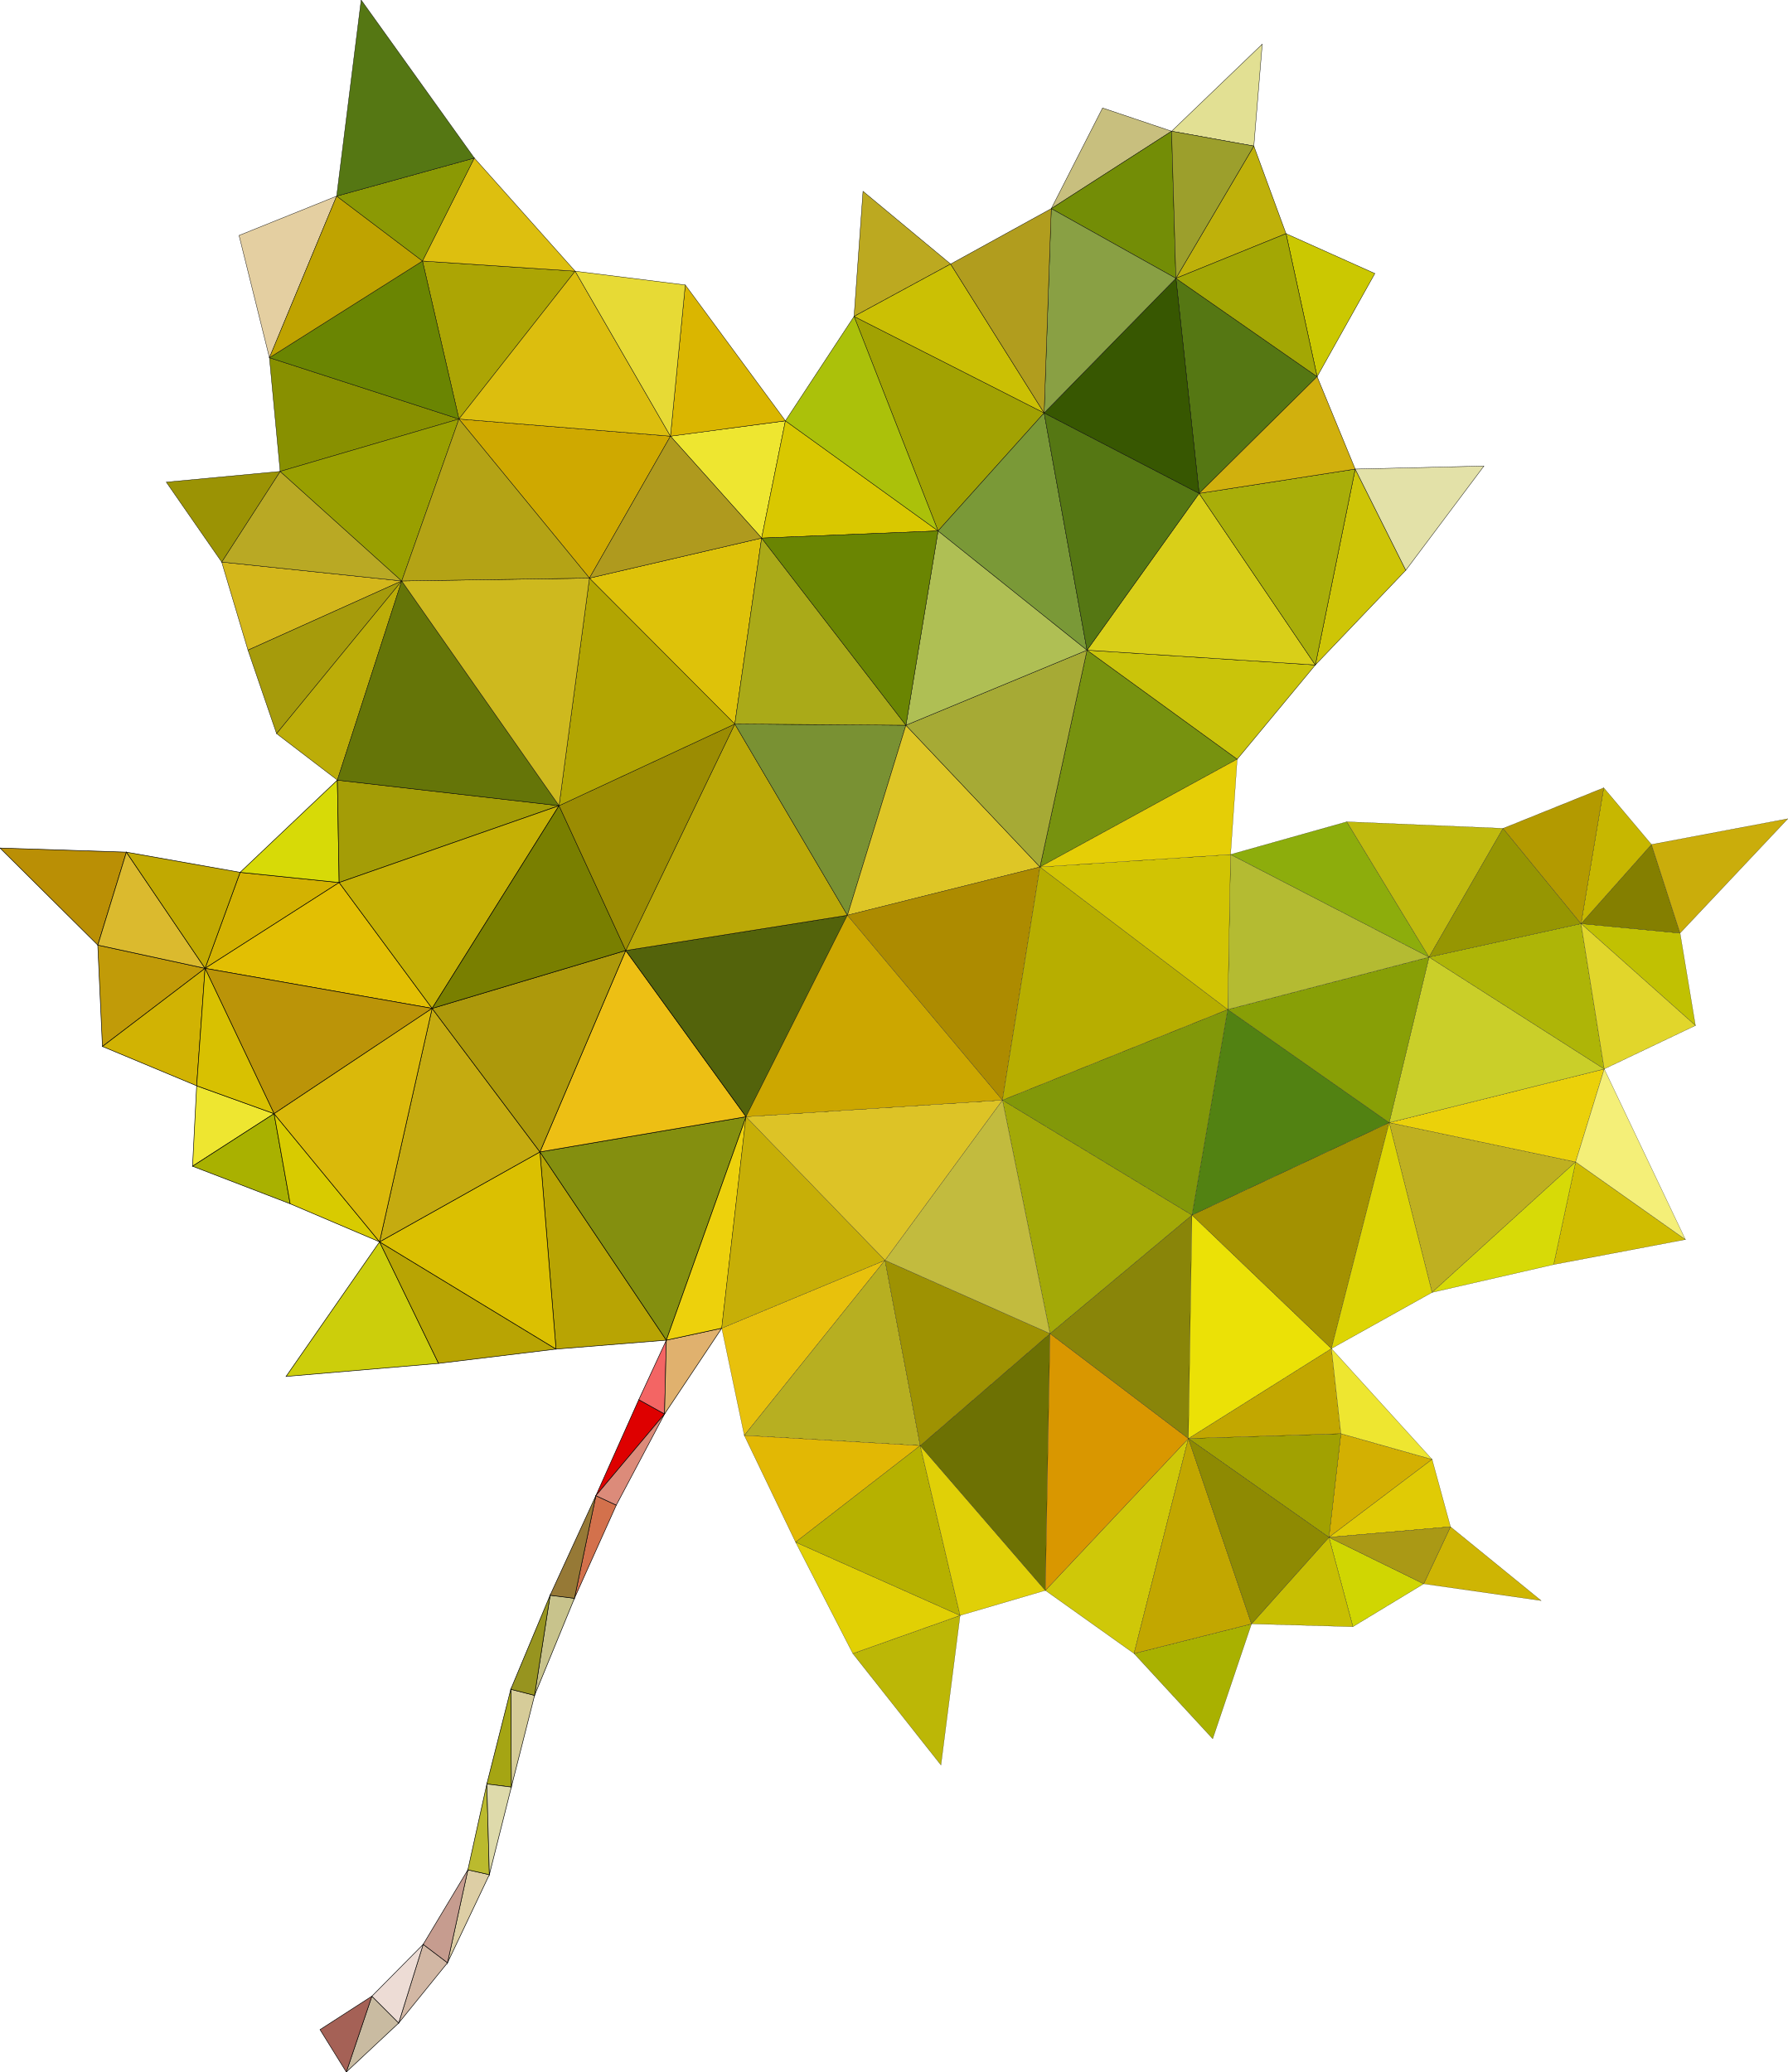
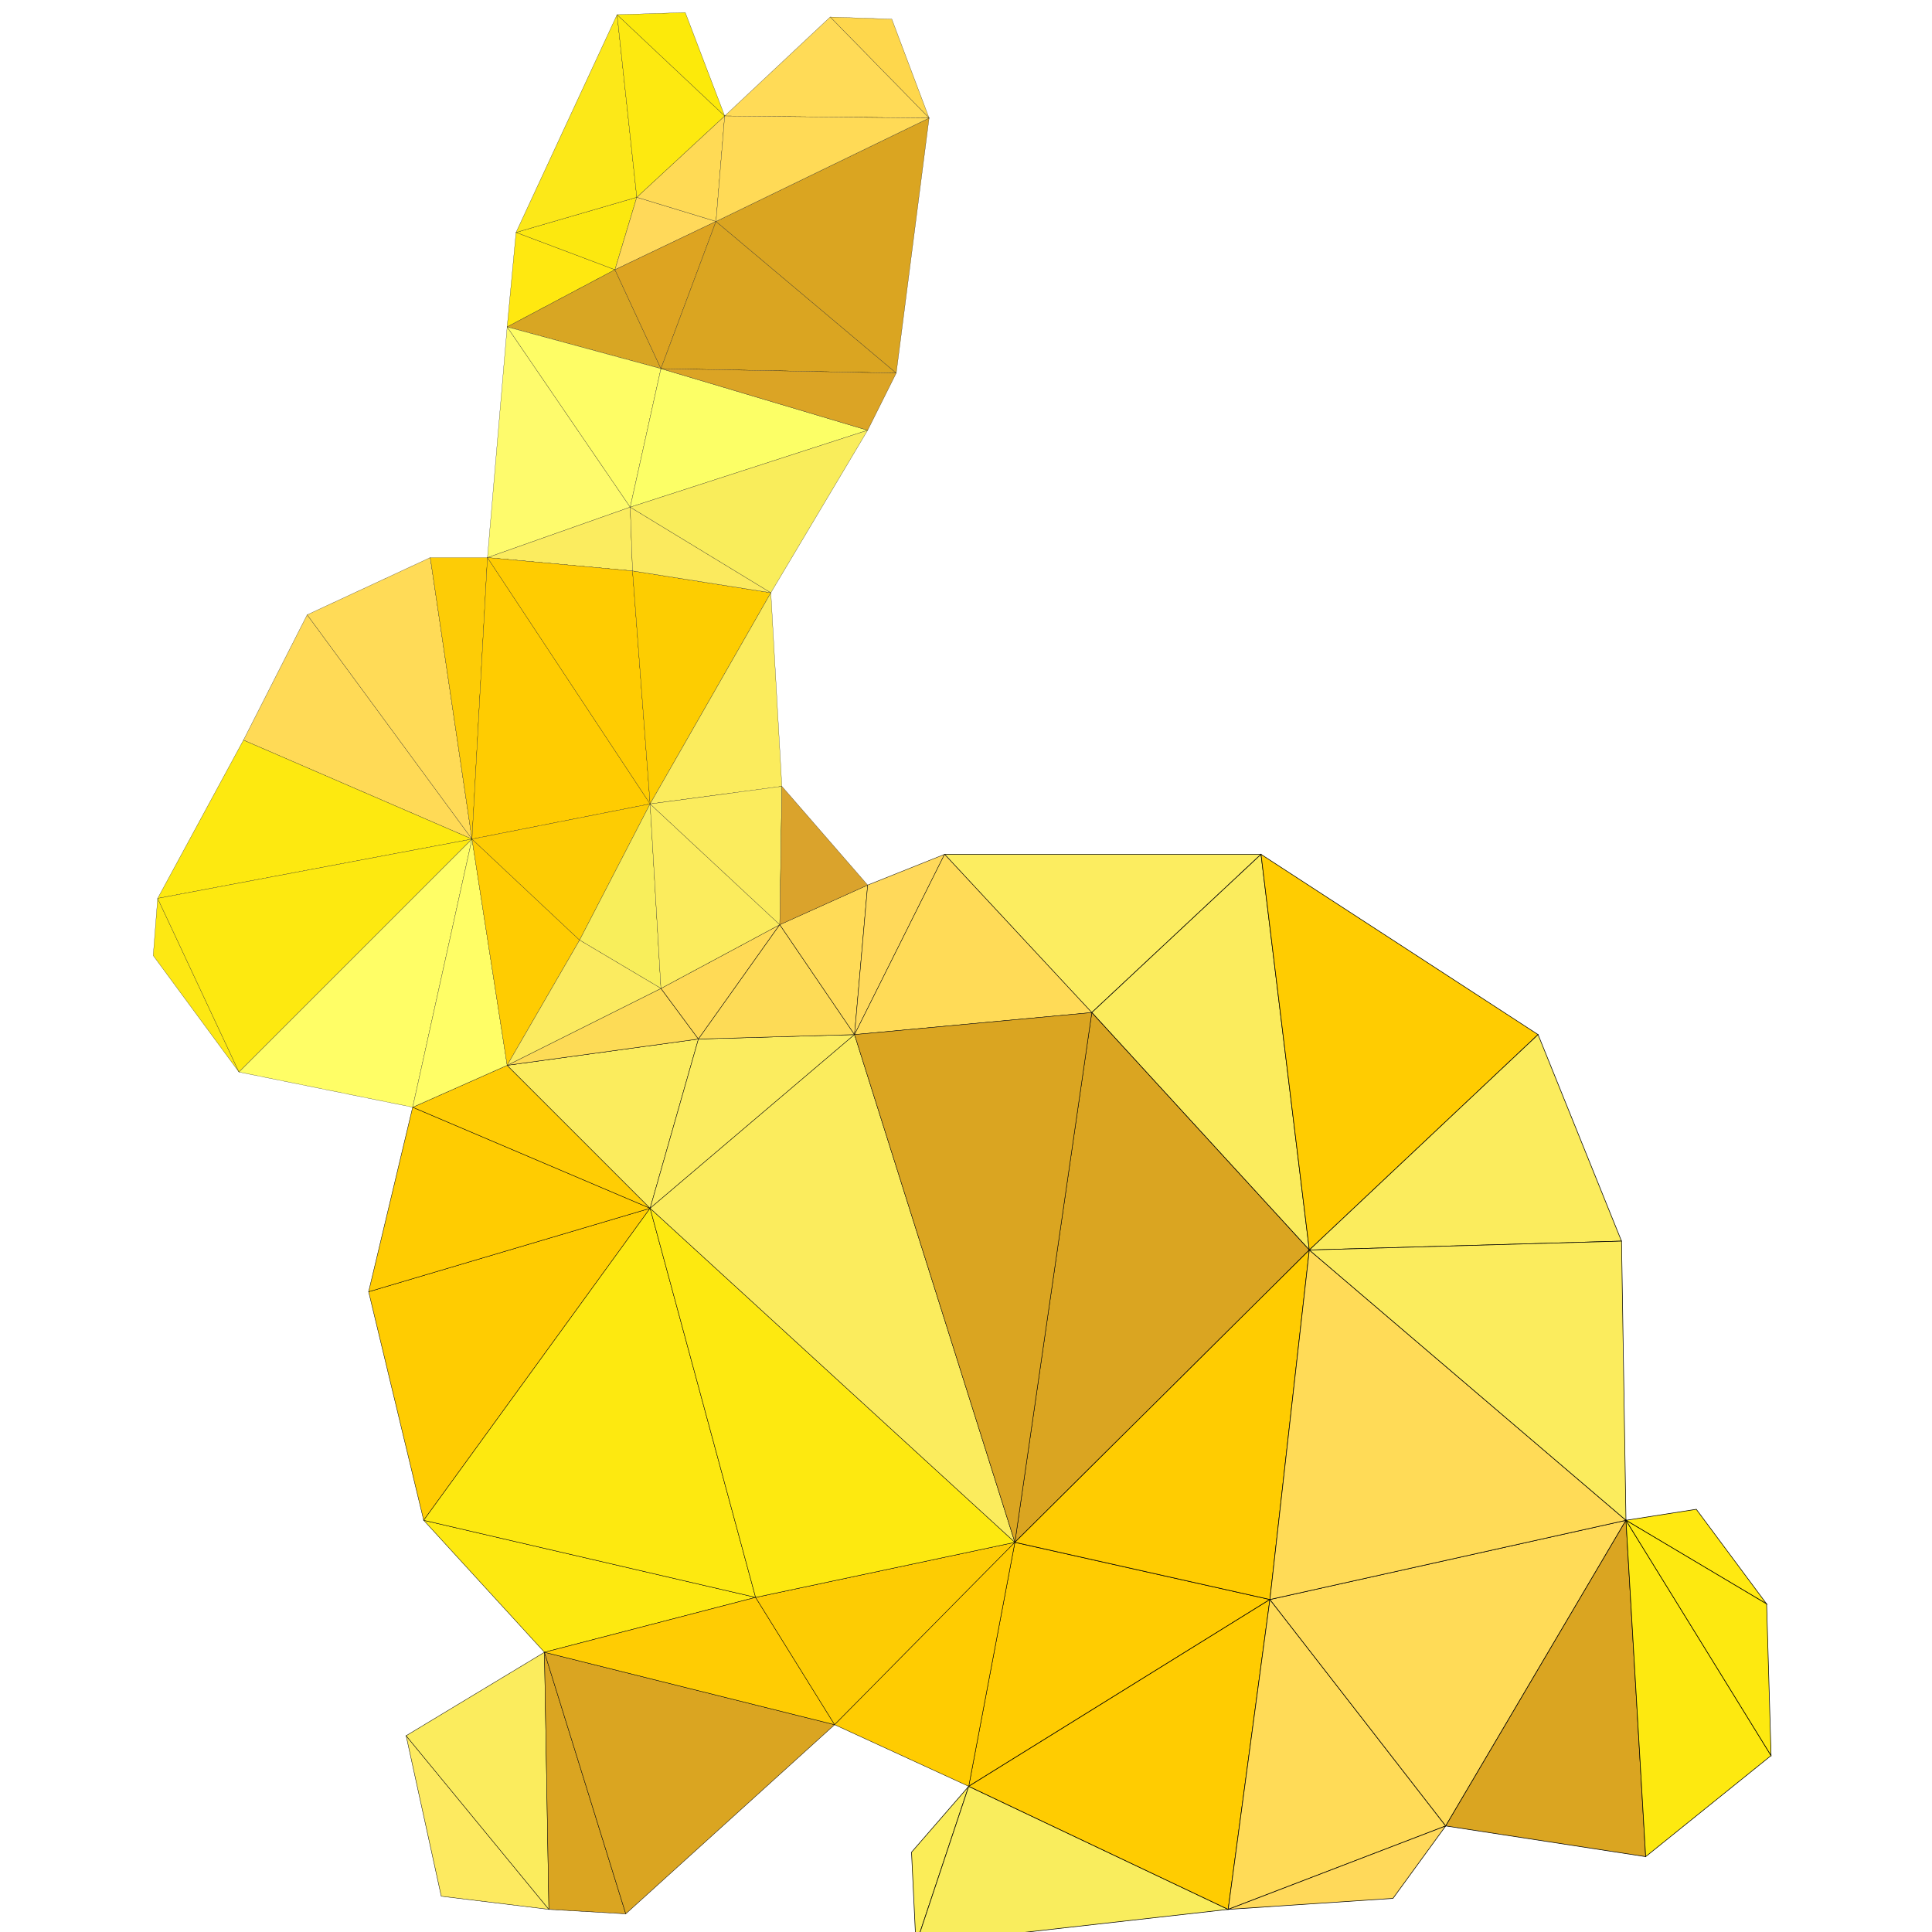
- <svg xmlns="http://www.w3.org/2000/svg" version="1.1" baseProfile="tiny" id="图层_1" x="0px" y="0px" viewBox="0 0 1000 1159.1" xml:space="preserve">
+ <svg xmlns="http://www.w3.org/2000/svg" version="1.1" baseProfile="tiny" id="图层_1" x="0px" y="0px" viewBox="0 0 1000 1000" xml:space="preserve">
  <g>
-     <polygon fill="#D6CC99" stroke="#000000" stroke-width="0.3" stroke-miterlimit="10" points="286,999.7 299,948.4 285.7,945  " />
-     <polygon fill="#C9BBA1" stroke="#000000" stroke-width="0.3" stroke-miterlimit="10" points="193.7,1159.1 223,1131.7 208,1116.7     " />
-     <polygon fill="#A56156" stroke="#000000" stroke-width="0.3" stroke-miterlimit="10" points="179,1135.4 193.7,1159.1 208,1116.7     " />
-     <polygon fill="#D2B7A4" stroke="#000000" stroke-width="0.3" stroke-miterlimit="10" points="223,1131.7 250.3,1098 236.7,1087.7     " />
-     <polygon fill="#EDDCD5" stroke="#000000" stroke-width="0.3" stroke-miterlimit="10" points="208,1116.7 223,1131.7 236.7,1087.7     " />
-     <polygon fill="#DDCEA5" stroke="#000000" stroke-width="0.3" stroke-miterlimit="10" points="250.3,1098 273.7,1048.7 261.7,1046     " />
-     <polygon fill="#A5A513" stroke="#000000" stroke-width="0.3" stroke-miterlimit="10" points="272.3,998 286,999.7 285.7,945  " />
-     <polygon fill="#C69C8F" stroke="#000000" stroke-width="0.3" stroke-miterlimit="10" points="236.7,1087.7 250.3,1098 261.7,1046     " />
-     <polygon fill="#BBBA2E" stroke="#000000" stroke-width="0.3" stroke-miterlimit="10" points="261.7,1046 273.7,1048.7 272.3,998     " />
-     <polygon fill="#DEDAAB" stroke="#000000" stroke-width="0.3" stroke-miterlimit="10" points="273.7,1048.7 286,999.7 272.3,998     " />
-     <polygon fill="#C8C38C" stroke="#000000" stroke-width="0.3" stroke-miterlimit="10" points="299,948.4 321.3,894.1 307.7,892.4     " />
-     <polygon fill="#97941F" stroke="#000000" stroke-width="0.3" stroke-miterlimit="10" points="285.7,945 299,948.4 307.7,892.4  " />
-     <polygon fill="#D3714C" stroke="#000000" stroke-width="0.3" stroke-miterlimit="10" points="321.3,894.1 344.7,842 333.3,836.7     " />
-     <polygon fill="#967936" stroke="#000000" stroke-width="0.3" stroke-miterlimit="10" points="307.7,892.4 321.3,894.1 333.3,836.7     " />
-     <polygon fill="#DE0000" stroke="#000000" stroke-width="0.3" stroke-miterlimit="10" points="333.3,836.7 371.7,791 357.3,783  " />
-     <polygon fill="#DC8B7A" stroke="#000000" stroke-width="0.3" stroke-miterlimit="10" points="344.7,842 371.7,791 333.3,836.7  " />
-     <polygon fill="#EEE630" stroke="#000000" stroke-width="0.3" stroke-miterlimit="10" points="110,607.4 107.7,652.4 153.3,623  " />
-     <polygon fill="#F36564" stroke="#000000" stroke-width="0.3" stroke-miterlimit="10" points="357.3,783 371.7,791 372.7,749.7  " />
-     <polygon fill="#CCCE0B" stroke="#000000" stroke-width="0.3" stroke-miterlimit="10" points="160,770 245.3,762.7 212.3,694.7  " />
-     <polygon fill="#B8A403" stroke="#000000" stroke-width="0.3" stroke-miterlimit="10" points="245.3,762.7 311,754.7 212.3,694.7     " />
-     <polygon fill="#E0B16E" stroke="#000000" stroke-width="0.3" stroke-miterlimit="10" points="371.7,791 403.7,743 372.7,749.7  " />
-     <polygon fill="#C19B08" stroke="#000000" stroke-width="0.3" stroke-miterlimit="10" points="54.7,528.7 57.3,585.4 114.7,541.7     " />
-     <polygon fill="#D3B201" stroke="#000000" stroke-width="0.3" stroke-miterlimit="10" points="189.7,493.7 134.3,488 114.7,541.7     " />
-     <polygon fill="#A9B100" stroke="#000000" stroke-width="0.3" stroke-miterlimit="10" points="107.7,652.4 162.3,673.4 153.3,623     " />
-     <polygon fill="#E2BF03" stroke="#000000" stroke-width="0.3" stroke-miterlimit="10" points="114.7,541.7 241.7,564.1 189.7,493.7     " />
-     <polygon fill="#D8CB00" stroke="#000000" stroke-width="0.3" stroke-miterlimit="10" points="162.3,673.4 212.3,694.7 153.3,623     " />
-     <polygon fill="#BB9408" stroke="#000000" stroke-width="0.3" stroke-miterlimit="10" points="153.3,623 241.7,564.1 114.7,541.7     " />
-     <polygon fill="#D1B303" stroke="#000000" stroke-width="0.3" stroke-miterlimit="10" points="57.3,585.4 110,607.4 114.7,541.7     " />
-     <polygon fill="#B8A403" stroke="#000000" stroke-width="0.3" stroke-miterlimit="10" points="311,754.7 372.7,749.7 302,644.4  " />
-     <polygon fill="#DBC001" stroke="#000000" stroke-width="0.3" stroke-miterlimit="10" points="212.3,694.7 311,754.7 302,644.4  " />
-     <polygon fill="#C5AB10" stroke="#000000" stroke-width="0.3" stroke-miterlimit="10" points="241.7,564.1 212.3,694.7 302,644.4     " />
-     <polygon fill="#848F0F" stroke="#000000" stroke-width="0.3" stroke-miterlimit="10" points="302,644.4 372.7,749.7 417.3,624.7     " />
-     <polygon fill="#D8C101" stroke="#000000" stroke-width="0.3" stroke-miterlimit="10" points="114.7,541.7 110,607.4 153.3,623  " />
-     <polygon fill="#EDD10C" stroke="#000000" stroke-width="0.3" stroke-miterlimit="10" points="372.7,749.7 403.7,743 417.3,624.7     " />
-     <polygon fill="#DAB90A" stroke="#000000" stroke-width="0.3" stroke-miterlimit="10" points="153.3,623 212.3,694.7 241.7,564.1     " />
-     <polygon fill="#BA8F05" stroke="#000000" stroke-width="0.3" stroke-miterlimit="10" points="0,474.4 54.7,528.7 70.7,476.7  " />
-     <polygon fill="#DBBA2E" stroke="#000000" stroke-width="0.3" stroke-miterlimit="10" points="70.7,476.7 54.7,528.7 114.7,541.7     " />
-     <polygon fill="#D7DA07" stroke="#000000" stroke-width="0.3" stroke-miterlimit="10" points="188.7,436.4 134.3,488 189.7,493.7     " />
-     <polygon fill="#C1A901" stroke="#000000" stroke-width="0.3" stroke-miterlimit="10" points="134.3,488 70.7,476.7 114.7,541.7     " />
-     <polygon fill="#EDBF14" stroke="#000000" stroke-width="0.3" stroke-miterlimit="10" points="302,644.4 417.3,624.7 350,531.7  " />
-     <polygon fill="#AD990B" stroke="#000000" stroke-width="0.3" stroke-miterlimit="10" points="241.7,564.1 302,644.4 350,531.7  " />
-     <polygon fill="#53630B" stroke="#000000" stroke-width="0.3" stroke-miterlimit="10" points="350,531.7 417.3,624.7 474,512  " />
-     <polygon fill="#A49D06" stroke="#000000" stroke-width="0.3" stroke-miterlimit="10" points="312.7,450.7 188.7,436.4 189.7,493.7     " />
-     <polygon fill="#C5B005" stroke="#000000" stroke-width="0.3" stroke-miterlimit="10" points="189.7,493.7 241.7,564.1 312.7,450.7     " />
-     <polygon fill="#797F00" stroke="#000000" stroke-width="0.3" stroke-miterlimit="10" points="312.7,450.7 241.7,564.1 350,531.7     " />
-   </g>
-   <g>
-     <polygon fill="#E2E093" stroke="#000000" stroke-width="0.2" stroke-miterlimit="10" points="706,24.7 655.3,73.4 701.3,81.7  " />
-     <polygon fill="#BFB10A" stroke="#000000" stroke-width="0.2" stroke-miterlimit="10" points="719.3,130.7 701.3,81.7 657.7,155.7     " />
-     <polygon fill="#C8BF7E" stroke="#000000" stroke-width="0.2" stroke-miterlimit="10" points="616.7,60.4 588,116.7 655.3,73.4  " />
-     <polygon fill="#77920F" stroke="#000000" stroke-width="0.2" stroke-miterlimit="10" points="581.7,485 692,424.7 608,363.7  " />
-     <polygon fill="#D4B71B" stroke="#000000" stroke-width="0.2" stroke-miterlimit="10" points="124,314.4 138.7,363.7 224.7,325  " />
-     <polygon fill="#ACA504" stroke="#000000" stroke-width="0.2" stroke-miterlimit="10" points="256.7,234.4 321.7,151.7 236.3,146     " />
-     <polygon fill="#BBA907" stroke="#000000" stroke-width="0.2" stroke-miterlimit="10" points="350,531.7 474,512 411,405  " />
-     <polygon fill="#9B8C02" stroke="#000000" stroke-width="0.2" stroke-miterlimit="10" points="411,405 312.7,450.7 350,531.7  " />
-     <polygon fill="#A69B0B" stroke="#000000" stroke-width="0.2" stroke-miterlimit="10" points="138.7,363.7 154.7,410.4 224.7,325     " />
-     <polygon fill="#BCAD08" stroke="#000000" stroke-width="0.2" stroke-miterlimit="10" points="154.7,410.4 188.7,436.4 224.7,325     " />
-     <polygon fill="#657508" stroke="#000000" stroke-width="0.2" stroke-miterlimit="10" points="224.7,325 188.7,436.4 312.7,450.7     " />
-     <polygon fill="#CAC40A" stroke="#000000" stroke-width="0.2" stroke-miterlimit="10" points="692,424.7 735.7,372 608,363.7  " />
-     <polygon fill="#799133" stroke="#000000" stroke-width="0.2" stroke-miterlimit="10" points="411,405 474,512 506.7,405.7  " />
-     <polygon fill="#738D06" stroke="#000000" stroke-width="0.2" stroke-miterlimit="10" points="655.3,73.4 588,116.7 657.7,155.7     " />
-     <polygon fill="#889000" stroke="#000000" stroke-width="0.2" stroke-miterlimit="10" points="150.7,200.1 156.7,263.7 256.7,234.4     " />
-     <polygon fill="#DEC626" stroke="#000000" stroke-width="0.2" stroke-miterlimit="10" points="474,512 581.7,485 506.7,405.7  " />
-     <polygon fill="#B2A502" stroke="#000000" stroke-width="0.2" stroke-miterlimit="10" points="329.7,323.4 312.7,450.7 411,405  " />
-     <polygon fill="#CEB91E" stroke="#000000" stroke-width="0.2" stroke-miterlimit="10" points="224.7,325 312.7,450.7 329.7,323.4     " />
-     <polygon fill="#DEC209" stroke="#000000" stroke-width="0.2" stroke-miterlimit="10" points="411,405 426,301 329.7,323.4  " />
-     <polygon fill="#B9A924" stroke="#000000" stroke-width="0.2" stroke-miterlimit="10" points="156.7,263.7 124,314.4 224.7,325  " />
-     <polygon fill="#9B9304" stroke="#000000" stroke-width="0.2" stroke-miterlimit="10" points="93,269.7 124,314.4 156.7,263.7  " />
-     <polygon fill="#A6AA35" stroke="#000000" stroke-width="0.2" stroke-miterlimit="10" points="581.7,485 608,363.7 506.7,405.7  " />
-     <polygon fill="#999F00" stroke="#000000" stroke-width="0.2" stroke-miterlimit="10" points="256.7,234.4 156.7,263.7 224.7,325     " />
-     <polygon fill="#CFA900" stroke="#000000" stroke-width="0.2" stroke-miterlimit="10" points="375,244 256.7,234.4 329.7,323.4  " />
-     <polygon fill="#BCA920" stroke="#000000" stroke-width="0.2" stroke-miterlimit="10" points="482.7,107 477.7,177 531.7,147.7  " />
-     <polygon fill="#AAAA18" stroke="#000000" stroke-width="0.2" stroke-miterlimit="10" points="506.7,405.7 426,301 411,405  " />
-     <polygon fill="#EEE630" stroke="#000000" stroke-width="0.2" stroke-miterlimit="10" points="426,301 439.3,235.4 375,244  " />
-     <polygon fill="#D9C800" stroke="#000000" stroke-width="0.2" stroke-miterlimit="10" points="524.7,297 439.3,235.4 426,301  " />
-     <polygon fill="#B4A315" stroke="#000000" stroke-width="0.2" stroke-miterlimit="10" points="256.7,234.4 224.7,325 329.7,323.4     " />
-     <polygon fill="#6A8502" stroke="#000000" stroke-width="0.2" stroke-miterlimit="10" points="236.3,146 150.7,200.1 256.7,234.4     " />
-     <polygon fill="#9C9F2C" stroke="#000000" stroke-width="0.2" stroke-miterlimit="10" points="701.3,81.7 655.3,73.4 657.7,155.7     " />
-     <polygon fill="#AFBF54" stroke="#000000" stroke-width="0.2" stroke-miterlimit="10" points="608,363.7 524.7,297 506.7,405.7  " />
-     <polygon fill="#6A8502" stroke="#000000" stroke-width="0.2" stroke-miterlimit="10" points="524.7,297 426,301 506.7,405.7  " />
-     <polygon fill="#AF9A1E" stroke="#000000" stroke-width="0.2" stroke-miterlimit="10" points="426,301 375,244 329.7,323.4  " />
-     <polygon fill="#557713" stroke="#000000" stroke-width="0.2" stroke-miterlimit="10" points="670.7,276 736.7,210.7 657.7,155.7     " />
-     <polygon fill="#DDBF0F" stroke="#000000" stroke-width="0.2" stroke-miterlimit="10" points="321.7,151.7 265.3,88.4 236.3,146     " />
-     <polygon fill="#D9CF18" stroke="#000000" stroke-width="0.2" stroke-miterlimit="10" points="608,363.7 735.7,372 670.7,276  " />
-     <polygon fill="#DCBE0E" stroke="#000000" stroke-width="0.2" stroke-miterlimit="10" points="375,244 321.7,151.7 256.7,234.4  " />
-     <polygon fill="#E4CFA1" stroke="#000000" stroke-width="0.2" stroke-miterlimit="10" points="133.7,131.7 150.7,200.1 188.3,109.7     " />
-     <polygon fill="#BFA300" stroke="#000000" stroke-width="0.2" stroke-miterlimit="10" points="188.3,109.7 150.7,200.1 236.3,146     " />
-     <polygon fill="#8B9904" stroke="#000000" stroke-width="0.2" stroke-miterlimit="10" points="265.3,88.4 188.3,109.7 236.3,146     " />
-     <polygon fill="#A2A202" stroke="#000000" stroke-width="0.2" stroke-miterlimit="10" points="584,231 477.7,177 524.7,297  " />
-     <polygon fill="#7A9937" stroke="#000000" stroke-width="0.2" stroke-miterlimit="10" points="584,231 524.7,297 608,363.7  " />
-     <polygon fill="#557713" stroke="#000000" stroke-width="0.2" stroke-miterlimit="10" points="670.7,276 584,231 608,363.7  " />
-     <polygon fill="#ABC10A" stroke="#000000" stroke-width="0.2" stroke-miterlimit="10" points="477.7,177 439.3,235.4 524.7,297  " />
-     <polygon fill="#DAB600" stroke="#000000" stroke-width="0.2" stroke-miterlimit="10" points="439.3,235.4 383.3,159.4 375,244  " />
-     <polygon fill="#E7DA35" stroke="#000000" stroke-width="0.2" stroke-miterlimit="10" points="383.3,159.4 321.7,151.7 375,244  " />
-     <polygon fill="#375701" stroke="#000000" stroke-width="0.2" stroke-miterlimit="10" points="657.7,155.7 584,231 670.7,276  " />
-     <polygon fill="#CEC506" stroke="#000000" stroke-width="0.2" stroke-miterlimit="10" points="786.3,319 758,262.4 735.7,372  " />
-     <polygon fill="#A9AE09" stroke="#000000" stroke-width="0.2" stroke-miterlimit="10" points="735.7,372 758,262.4 670.7,276  " />
-     <polygon fill="#E3E1A8" stroke="#000000" stroke-width="0.2" stroke-miterlimit="10" points="830,260.7 758,262.4 786.3,319  " />
-     <polygon fill="#D1B00D" stroke="#000000" stroke-width="0.2" stroke-miterlimit="10" points="758,262.4 736.7,210.7 670.7,276  " />
-     <polygon fill="#CBC004" stroke="#000000" stroke-width="0.2" stroke-miterlimit="10" points="531.7,147.7 477.7,177 584,231  " />
-     <polygon fill="#CBC801" stroke="#000000" stroke-width="0.2" stroke-miterlimit="10" points="769,153 719.3,130.7 736.7,210.7  " />
-     <polygon fill="#A3A704" stroke="#000000" stroke-width="0.2" stroke-miterlimit="10" points="736.7,210.7 719.3,130.7 657.7,155.7     " />
-     <polygon fill="#557713" stroke="#000000" stroke-width="0.2" stroke-miterlimit="10" points="202,0 188.3,109.7 265.3,88.4  " />
-     <polygon fill="#89A044" stroke="#000000" stroke-width="0.2" stroke-miterlimit="10" points="657.7,155.7 588,116.7 584,231  " />
-     <polygon fill="#B19D1E" stroke="#000000" stroke-width="0.2" stroke-miterlimit="10" points="588,116.7 531.7,147.7 584,231  " />
-   </g>
-   <g>
-     <polygon fill="#A9B100" stroke="#000000" stroke-width="0.1" stroke-miterlimit="10" points="678.3,972.7 700,908.4 634.3,925  " />
-     <polygon fill="#BCB706" stroke="#000000" stroke-width="0.1" stroke-miterlimit="10" points="526.3,987.4 537,903.7 477,925  " />
-     <polygon fill="#E1D004" stroke="#000000" stroke-width="0.1" stroke-miterlimit="10" points="477,925 537,903.7 445,862.7  " />
-     <polygon fill="#E8C10C" stroke="#000000" stroke-width="0.1" stroke-miterlimit="10" points="403.7,743 416.3,803 495,705  " />
-     <polygon fill="#B7AF21" stroke="#000000" stroke-width="0.1" stroke-miterlimit="10" points="495,705 416.3,803 514.7,808.7  " />
-     <polygon fill="#D0D602" stroke="#000000" stroke-width="0.1" stroke-miterlimit="10" points="756.7,910 796.3,886 743.3,860  " />
-     <polygon fill="#E2B804" stroke="#000000" stroke-width="0.1" stroke-miterlimit="10" points="416.3,803 445,862.7 514.7,808.7  " />
-     <polygon fill="#B6B100" stroke="#000000" stroke-width="0.1" stroke-miterlimit="10" points="445,862.7 537,903.7 514.7,808.7  " />
-     <polygon fill="#E0D007" stroke="#000000" stroke-width="0.1" stroke-miterlimit="10" points="537,903.7 584.7,889.7 514.7,808.7     " />
-     <polygon fill="#D3B002" stroke="#000000" stroke-width="0.1" stroke-miterlimit="10" points="743.3,860 801,816.4 750,802  " />
-     <polygon fill="#C8BF02" stroke="#000000" stroke-width="0.1" stroke-miterlimit="10" points="700,908.4 756.7,910 743.3,860  " />
-     <polygon fill="#E0CB05" stroke="#000000" stroke-width="0.1" stroke-miterlimit="10" points="811.3,854.1 801,816.4 743.3,860  " />
-     <polygon fill="#CEB503" stroke="#000000" stroke-width="0.1" stroke-miterlimit="10" points="862,895.4 811.3,854.1 796.3,886  " />
-     <polygon fill="#AA9915" stroke="#000000" stroke-width="0.1" stroke-miterlimit="10" points="796.3,886 811.3,854.1 743.3,860  " />
-     <polygon fill="#CFC808" stroke="#000000" stroke-width="0.1" stroke-miterlimit="10" points="584.7,889.7 634.3,925 664.7,804.7     " />
-     <polygon fill="#C2A700" stroke="#000000" stroke-width="0.1" stroke-miterlimit="10" points="634.3,925 700,908.4 664.7,804.7  " />
-     <polygon fill="#A1A101" stroke="#000000" stroke-width="0.1" stroke-miterlimit="10" points="750,802 664.7,804.7 743.3,860  " />
-     <polygon fill="#8E8A02" stroke="#000000" stroke-width="0.1" stroke-miterlimit="10" points="664.7,804.7 700,908.4 743.3,860  " />
-     <polygon fill="#C2A700" stroke="#000000" stroke-width="0.1" stroke-miterlimit="10" points="750,802 744.7,754.4 664.7,804.7  " />
-     <polygon fill="#6D7103" stroke="#000000" stroke-width="0.1" stroke-miterlimit="10" points="514.7,808.7 584.7,889.7 587.3,746     " />
-     <polygon fill="#D99700" stroke="#000000" stroke-width="0.1" stroke-miterlimit="10" points="587.3,746 584.7,889.7 664.7,804.7     " />
-     <polygon fill="#D0BD00" stroke="#000000" stroke-width="0.1" stroke-miterlimit="10" points="869,707.4 942.7,693.4 881.3,650  " />
-     <polygon fill="#EEE630" stroke="#000000" stroke-width="0.1" stroke-miterlimit="10" points="801,816.4 744.7,754.4 750,802  " />
-     <polygon fill="#9E9202" stroke="#000000" stroke-width="0.1" stroke-miterlimit="10" points="514.7,808.7 587.3,746 495,705  " />
-     <polygon fill="#BFB021" stroke="#000000" stroke-width="0.1" stroke-miterlimit="10" points="777,628 801,723 881.3,650  " />
-     <polygon fill="#C7AF07" stroke="#000000" stroke-width="0.1" stroke-miterlimit="10" points="417.3,624.7 403.7,743 495,705  " />
-     <polygon fill="#898509" stroke="#000000" stroke-width="0.1" stroke-miterlimit="10" points="664.7,804.7 666.7,679.7 587.3,746     " />
-     <polygon fill="#EBE106" stroke="#000000" stroke-width="0.1" stroke-miterlimit="10" points="664.7,804.7 744.7,754.4 666.7,679.7     " />
-     <polygon fill="#D7DA07" stroke="#000000" stroke-width="0.1" stroke-miterlimit="10" points="801,723 869,707.4 881.3,650  " />
-     <polygon fill="#A3A907" stroke="#000000" stroke-width="0.1" stroke-miterlimit="10" points="587.3,746 666.7,679.7 560.7,615.4     " />
-     <polygon fill="#C2BB3E" stroke="#000000" stroke-width="0.1" stroke-miterlimit="10" points="495,705 587.3,746 560.7,615.4  " />
-     <polygon fill="#DDC326" stroke="#000000" stroke-width="0.1" stroke-miterlimit="10" points="417.3,624.7 495,705 560.7,615.4  " />
-     <polygon fill="#EBD10A" stroke="#000000" stroke-width="0.1" stroke-miterlimit="10" points="881.3,650 897.3,598 777,628  " />
-     <polygon fill="#A39101" stroke="#000000" stroke-width="0.1" stroke-miterlimit="10" points="666.7,679.7 744.7,754.4 777,628  " />
-     <polygon fill="#DDD504" stroke="#000000" stroke-width="0.1" stroke-miterlimit="10" points="744.7,754.4 801,723 777,628  " />
-     <polygon fill="#528212" stroke="#000000" stroke-width="0.1" stroke-miterlimit="10" points="666.7,679.7 777,628 686.7,564.7  " />
-     <polygon fill="#829809" stroke="#000000" stroke-width="0.1" stroke-miterlimit="10" points="560.7,615.4 666.7,679.7 686.7,564.7     " />
-     <polygon fill="#CCA700" stroke="#000000" stroke-width="0.1" stroke-miterlimit="10" points="474,512 417.3,624.7 560.7,615.4  " />
-     <polygon fill="#F4EF78" stroke="#000000" stroke-width="0.1" stroke-miterlimit="10" points="942.7,693.4 897.3,598 881.3,650  " />
-     <polygon fill="#C1C102" stroke="#000000" stroke-width="0.1" stroke-miterlimit="10" points="948.3,573.7 939.7,522 884.3,516.7     " />
-     <polygon fill="#CACF29" stroke="#000000" stroke-width="0.1" stroke-miterlimit="10" points="777,628 897.3,598 799.3,535.4  " />
-     <polygon fill="#AD8B00" stroke="#000000" stroke-width="0.1" stroke-miterlimit="10" points="560.7,615.4 581.7,485 474,512  " />
-     <polygon fill="#B7AE00" stroke="#000000" stroke-width="0.1" stroke-miterlimit="10" points="686.7,564.7 581.7,485 560.7,615.4     " />
-     <polygon fill="#889F06" stroke="#000000" stroke-width="0.1" stroke-miterlimit="10" points="777,628 799.3,535.4 686.7,564.7  " />
-     <polygon fill="#B4BB32" stroke="#000000" stroke-width="0.1" stroke-miterlimit="10" points="799.3,535.4 688.3,478 686.7,564.7     " />
-     <polygon fill="#D1C403" stroke="#000000" stroke-width="0.1" stroke-miterlimit="10" points="686.7,564.7 688.3,478 581.7,485  " />
-     <polygon fill="#AEB507" stroke="#000000" stroke-width="0.1" stroke-miterlimit="10" points="799.3,535.4 897.3,598 884.3,516.7     " />
-     <polygon fill="#E1D62B" stroke="#000000" stroke-width="0.1" stroke-miterlimit="10" points="884.3,516.7 897.3,598 948.3,573.7     " />
-     <polygon fill="#847F00" stroke="#000000" stroke-width="0.1" stroke-miterlimit="10" points="939.7,522 923.7,472.4 884.3,516.7     " />
-     <polygon fill="#8DAD0C" stroke="#000000" stroke-width="0.1" stroke-miterlimit="10" points="753.3,459.7 688.3,478 799.3,535.4     " />
-     <polygon fill="#E5CE06" stroke="#000000" stroke-width="0.1" stroke-miterlimit="10" points="688.3,478 692,424.7 581.7,485  " />
-     <polygon fill="#C0BA0E" stroke="#000000" stroke-width="0.1" stroke-miterlimit="10" points="840.7,463.4 753.3,459.7 799.3,535.4     " />
-     <polygon fill="#C7B700" stroke="#000000" stroke-width="0.1" stroke-miterlimit="10" points="923.7,472.4 897,440.7 884.3,516.7     " />
-     <polygon fill="#969602" stroke="#000000" stroke-width="0.1" stroke-miterlimit="10" points="884.3,516.7 840.7,463.4 799.3,535.4     " />
-     <polygon fill="#B39A00" stroke="#000000" stroke-width="0.1" stroke-miterlimit="10" points="897,440.7 840.7,463.4 884.3,516.7     " />
-     <polygon fill="#CAAD0B" stroke="#000000" stroke-width="0.1" stroke-miterlimit="10" points="1000,458 923.7,472.4 939.7,522  " />
+     <g>
+       <polygon fill="#FBED58" stroke="#000000" stroke-width="0.3" stroke-miterlimit="10" points="471.8,958.7 474.1,1006.5     501.4,924.6   " />
+       <polygon fill="#F9ED5D" stroke="#000000" stroke-width="0.3" stroke-miterlimit="10" points="501.4,924.6 474.1,1006.5     635.7,988.3   " />
+       <polygon fill="#FCED60" stroke="#000000" stroke-width="0.3" stroke-miterlimit="10" points="488.9,442.2 565.1,524.1     652.7,442.2   " />
+       <polygon fill="#FFCC01" stroke="#000000" stroke-width="0.3" stroke-miterlimit="10" points="525.3,798.3 501.4,924.6     657.3,827.9   " />
+       <polygon fill="#FFCC01" stroke="#000000" stroke-width="0.3" stroke-miterlimit="10" points="501.4,924.6 635.7,988.3     657.3,827.9   " />
+       <polygon fill="#FBEC5D" stroke="#000000" stroke-width="0.3" stroke-miterlimit="10" points="652.7,442.2 565.1,524.1 677.7,647       " />
+       <polygon fill="#DAA521" stroke="#000000" stroke-width="0.3" stroke-miterlimit="10" points="565.1,524.1 525.3,798.3 677.7,647       " />
+       <polygon fill="#FFCC01" stroke="#000000" stroke-width="0.3" stroke-miterlimit="10" points="525.3,798.3 657.3,827.9 677.7,647       " />
+       <polygon fill="#FFDB57" stroke="#000000" stroke-width="0.3" stroke-miterlimit="10" points="657.3,827.9 635.7,988.3     748.3,945.1   " />
+       <polygon fill="#FFD95A" stroke="#000000" stroke-width="0.3" stroke-miterlimit="10" points="635.7,988.3 721,982.6 748.3,945.1       " />
+       <polygon fill="#FFCC01" stroke="#000000" stroke-width="0.3" stroke-miterlimit="10" points="652.7,442.2 677.7,647 796.1,535.5       " />
+       <polygon fill="#FBEC5D" stroke="#000000" stroke-width="0.3" stroke-miterlimit="10" points="796.1,535.5 677.7,647 839.3,642.4       " />
+       <polygon fill="#FFDB57" stroke="#000000" stroke-width="0.3" stroke-miterlimit="10" points="657.3,827.9 748.3,945.1     841.6,786.9   " />
+       <polygon fill="#FFDB57" stroke="#000000" stroke-width="0.3" stroke-miterlimit="10" points="677.7,647 657.3,827.9 841.6,786.9       " />
+       <polygon fill="#FBEC5D" stroke="#000000" stroke-width="0.3" stroke-miterlimit="10" points="839.3,642.4 677.7,647 841.6,786.9       " />
+       <polygon fill="#DAA521" stroke="#000000" stroke-width="0.3" stroke-miterlimit="10" points="841.6,786.9 748.3,945.1 851.8,961       " />
+       <polygon fill="#FFE911" stroke="#000000" stroke-width="0.3" stroke-miterlimit="10" points="878,781.2 841.6,786.9 914.4,830.2       " />
+       <polygon fill="#FDE910" stroke="#000000" stroke-width="0.3" stroke-miterlimit="10" points="841.6,786.9 851.8,961 916.7,908.7       " />
+       <polygon fill="#FDE910" stroke="#000000" stroke-width="0.3" stroke-miterlimit="10" points="914.4,830.2 841.6,786.9     916.7,908.7   " />
+     </g>
+     <g>
+       <polygon fill="#FDEA60" stroke="#000000" stroke-width="0.2" stroke-miterlimit="10" points="210.2,898.4 228.4,981.5     284.1,988.3   " />
+       <polygon fill="#FBEC5D" stroke="#000000" stroke-width="0.2" stroke-miterlimit="10" points="281.8,855.2 210.2,898.4     284.1,988.3   " />
+       <polygon fill="#DAA521" stroke="#000000" stroke-width="0.2" stroke-miterlimit="10" points="281.8,855.2 284.1,988.3     323.9,990.6   " />
+       <polygon fill="#FFCC01" stroke="#000000" stroke-width="0.2" stroke-miterlimit="10" points="190.8,668.6 219.3,786.9     336.5,625.4   " />
+       <polygon fill="#FFCC01" stroke="#000000" stroke-width="0.2" stroke-miterlimit="10" points="213.6,573.1 190.8,668.6     336.5,625.4   " />
+       <polygon fill="#FFCD04" stroke="#000000" stroke-width="0.2" stroke-miterlimit="10" points="262.5,551.4 213.6,573.1     336.5,625.4   " />
+       <polygon fill="#FBEC5D" stroke="#000000" stroke-width="0.2" stroke-miterlimit="10" points="262.5,551.4 336.5,625.4     361.5,537.8   " />
+       <polygon fill="#FDDB56" stroke="#000000" stroke-width="0.2" stroke-miterlimit="10" points="342.1,511.6 262.5,551.4     361.5,537.8   " />
+       <polygon fill="#FDE910" stroke="#000000" stroke-width="0.2" stroke-miterlimit="10" points="219.3,786.9 281.8,855.2     391.1,826.8   " />
+       <polygon fill="#FDE910" stroke="#000000" stroke-width="0.2" stroke-miterlimit="10" points="336.5,625.4 219.3,786.9     391.1,826.8   " />
+       <polygon fill="#FFDA56" stroke="#000000" stroke-width="0.2" stroke-miterlimit="10" points="342.1,511.6 361.5,537.8     403.6,478.6   " />
+       <polygon fill="#DAA521" stroke="#000000" stroke-width="0.2" stroke-miterlimit="10" points="281.8,855.2 323.9,990.6 432,892.7       " />
+       <polygon fill="#FFCC03" stroke="#000000" stroke-width="0.2" stroke-miterlimit="10" points="391.1,826.8 281.8,855.2 432,892.7       " />
+       <polygon fill="#FBEC5F" stroke="#000000" stroke-width="0.2" stroke-miterlimit="10" points="361.5,537.8 336.5,625.4     442.3,535.5   " />
+       <polygon fill="#FDDB56" stroke="#000000" stroke-width="0.2" stroke-miterlimit="10" points="403.6,478.6 361.5,537.8     442.3,535.5   " />
+       <polygon fill="#FFDB57" stroke="#000000" stroke-width="0.2" stroke-miterlimit="10" points="403.6,478.6 442.3,535.5     449.1,458.1   " />
+       <polygon fill="#FFD95A" stroke="#000000" stroke-width="0.2" stroke-miterlimit="10" points="449.1,458.1 442.3,535.5     488.9,442.2   " />
+       <polygon fill="#FDCC03" stroke="#000000" stroke-width="0.2" stroke-miterlimit="10" points="391.1,826.8 432,892.7 525.3,798.3       " />
+       <polygon fill="#FFCC01" stroke="#000000" stroke-width="0.2" stroke-miterlimit="10" points="432,892.7 501.4,924.6 525.3,798.3       " />
+       <polygon fill="#FDE910" stroke="#000000" stroke-width="0.2" stroke-miterlimit="10" points="336.5,625.4 391.1,826.8     525.3,798.3   " />
+       <polygon fill="#FBEC5D" stroke="#000000" stroke-width="0.2" stroke-miterlimit="10" points="442.3,535.5 336.5,625.4     525.3,798.3   " />
+       <polygon fill="#FFDB57" stroke="#000000" stroke-width="0.2" stroke-miterlimit="10" points="488.9,442.2 442.3,535.5     565.1,524.1   " />
+       <polygon fill="#DAA521" stroke="#000000" stroke-width="0.2" stroke-miterlimit="10" points="442.3,535.5 525.3,798.3     565.1,524.1   " />
+     </g>
+     <g>
+       <polygon fill="#FDE813" stroke="#000000" stroke-width="0.1" stroke-miterlimit="10" points="81.6,465 79.3,494.6 123.7,554.9       " />
+       <polygon fill="#FED74C" stroke="#000000" stroke-width="0.1" stroke-miterlimit="10" points="461.6,9.9 429.7,8.8 480.9,61.1       " />
+       <polygon fill="#FFDA56" stroke="#000000" stroke-width="0.1" stroke-miterlimit="10" points="159,318.2 126,383.1 244.3,434.3       " />
+       <polygon fill="#FFDB57" stroke="#000000" stroke-width="0.1" stroke-miterlimit="10" points="222.7,288.6 159,318.2 244.3,434.3       " />
+       <polygon fill="#FDE910" stroke="#000000" stroke-width="0.1" stroke-miterlimit="10" points="126,383.1 81.6,465 244.3,434.3       " />
+       <polygon fill="#FDE910" stroke="#000000" stroke-width="0.1" stroke-miterlimit="10" points="81.6,465 123.7,554.9 244.3,434.3       " />
+       <polygon fill="#FFFE66" stroke="#000000" stroke-width="0.1" stroke-miterlimit="10" points="123.7,554.9 213.6,573.1     244.3,434.3   " />
+       <polygon fill="#FDCC06" stroke="#000000" stroke-width="0.1" stroke-miterlimit="10" points="222.7,288.6 244.3,434.3     252.3,288.6   " />
+       <polygon fill="#FFFE66" stroke="#000000" stroke-width="0.1" stroke-miterlimit="10" points="244.3,434.3 213.6,573.1     262.5,551.4   " />
+       <polygon fill="#FFCC01" stroke="#000000" stroke-width="0.1" stroke-miterlimit="10" points="244.3,434.3 262.5,551.4 300,486.6       " />
+       <polygon fill="#FFE810" stroke="#000000" stroke-width="0.1" stroke-miterlimit="10" points="267.1,120.3 262.5,169.2     318.3,139.6   " />
+       <polygon fill="#FEFB6C" stroke="#000000" stroke-width="0.1" stroke-miterlimit="10" points="262.5,169.2 252.3,288.6     326.2,262.5   " />
+       <polygon fill="#FBEC5F" stroke="#000000" stroke-width="0.1" stroke-miterlimit="10" points="326.2,262.5 252.3,288.6     327.4,295.5   " />
+       <polygon fill="#FCE80F" stroke="#000000" stroke-width="0.1" stroke-miterlimit="10" points="267.1,120.3 318.3,139.6     329.6,102.1   " />
+       <polygon fill="#FCE818" stroke="#000000" stroke-width="0.1" stroke-miterlimit="10" points="319.4,7.6 267.1,120.3 329.6,102.1       " />
+       <polygon fill="#FFCC01" stroke="#000000" stroke-width="0.1" stroke-miterlimit="10" points="252.3,288.6 244.3,434.3     336.5,416.1   " />
+       <polygon fill="#FFCC01" stroke="#000000" stroke-width="0.1" stroke-miterlimit="10" points="327.4,295.5 252.3,288.6     336.5,416.1   " />
+       <polygon fill="#FDCC03" stroke="#000000" stroke-width="0.1" stroke-miterlimit="10" points="244.3,434.3 300,486.6 336.5,416.1       " />
+       <polygon fill="#F8EE5B" stroke="#000000" stroke-width="0.1" stroke-miterlimit="10" points="336.5,416.1 300,486.6 342.1,511.6       " />
+       <polygon fill="#FBEB60" stroke="#000000" stroke-width="0.1" stroke-miterlimit="10" points="300,486.6 262.5,551.4 342.1,511.6       " />
+       <polygon fill="#D8A623" stroke="#000000" stroke-width="0.1" stroke-miterlimit="10" points="318.3,139.6 262.5,169.2     342.1,190.8   " />
+       <polygon fill="#FEFD65" stroke="#000000" stroke-width="0.1" stroke-miterlimit="10" points="262.5,169.2 326.2,262.5     342.1,190.8   " />
+       <polygon fill="#FFD95A" stroke="#000000" stroke-width="0.1" stroke-miterlimit="10" points="329.6,102.1 318.3,139.6     370.6,114.6   " />
+       <polygon fill="#DDA421" stroke="#000000" stroke-width="0.1" stroke-miterlimit="10" points="318.3,139.6 342.1,190.8     370.6,114.6   " />
+       <polygon fill="#FFDA55" stroke="#000000" stroke-width="0.1" stroke-miterlimit="10" points="329.6,102.1 370.6,114.6 375.1,60       " />
+       <polygon fill="#FDE910" stroke="#000000" stroke-width="0.1" stroke-miterlimit="10" points="319.4,7.6 329.6,102.1 375.1,60       " />
+       <polygon fill="#FCEA0A" stroke="#000000" stroke-width="0.1" stroke-miterlimit="10" points="354.7,6.5 319.4,7.6 375.1,60   " />
+       <polygon fill="#FDCD01" stroke="#000000" stroke-width="0.1" stroke-miterlimit="10" points="327.4,295.5 336.5,416.1 399,306.8       " />
+       <polygon fill="#FBEA5E" stroke="#000000" stroke-width="0.1" stroke-miterlimit="10" points="326.2,262.5 327.4,295.5 399,306.8       " />
+       <polygon fill="#FBEC5D" stroke="#000000" stroke-width="0.1" stroke-miterlimit="10" points="336.5,416.1 342.1,511.6     403.6,478.6   " />
+       <polygon fill="#FBEC5D" stroke="#000000" stroke-width="0.1" stroke-miterlimit="10" points="399,306.8 336.5,416.1 404.7,407       " />
+       <polygon fill="#FBEC5D" stroke="#000000" stroke-width="0.1" stroke-miterlimit="10" points="336.5,416.1 403.6,478.6 404.7,407       " />
+       <polygon fill="#DAA32C" stroke="#000000" stroke-width="0.1" stroke-miterlimit="10" points="404.7,407 403.6,478.6 449.1,458.1       " />
+       <polygon fill="#FCFF66" stroke="#000000" stroke-width="0.1" stroke-miterlimit="10" points="342.1,190.8 326.2,262.5     449.1,222.7   " />
+       <polygon fill="#F9ED5B" stroke="#000000" stroke-width="0.1" stroke-miterlimit="10" points="326.2,262.5 399,306.8 449.1,222.7       " />
+       <polygon fill="#DAA521" stroke="#000000" stroke-width="0.1" stroke-miterlimit="10" points="370.6,114.6 342.1,190.8     463.9,193.1   " />
+       <polygon fill="#DBA425" stroke="#000000" stroke-width="0.1" stroke-miterlimit="10" points="342.1,190.8 449.1,222.7     463.9,193.1   " />
+       <polygon fill="#DAA521" stroke="#000000" stroke-width="0.1" stroke-miterlimit="10" points="370.6,114.6 463.9,193.1 480.9,61.1       " />
+       <polygon fill="#FFDB57" stroke="#000000" stroke-width="0.1" stroke-miterlimit="10" points="429.7,8.8 375.1,60 480.9,61.1   " />
+       <polygon fill="#FFDA56" stroke="#000000" stroke-width="0.1" stroke-miterlimit="10" points="375.1,60 370.6,114.6 480.9,61.1       " />
+     </g>
  </g>
</svg>
